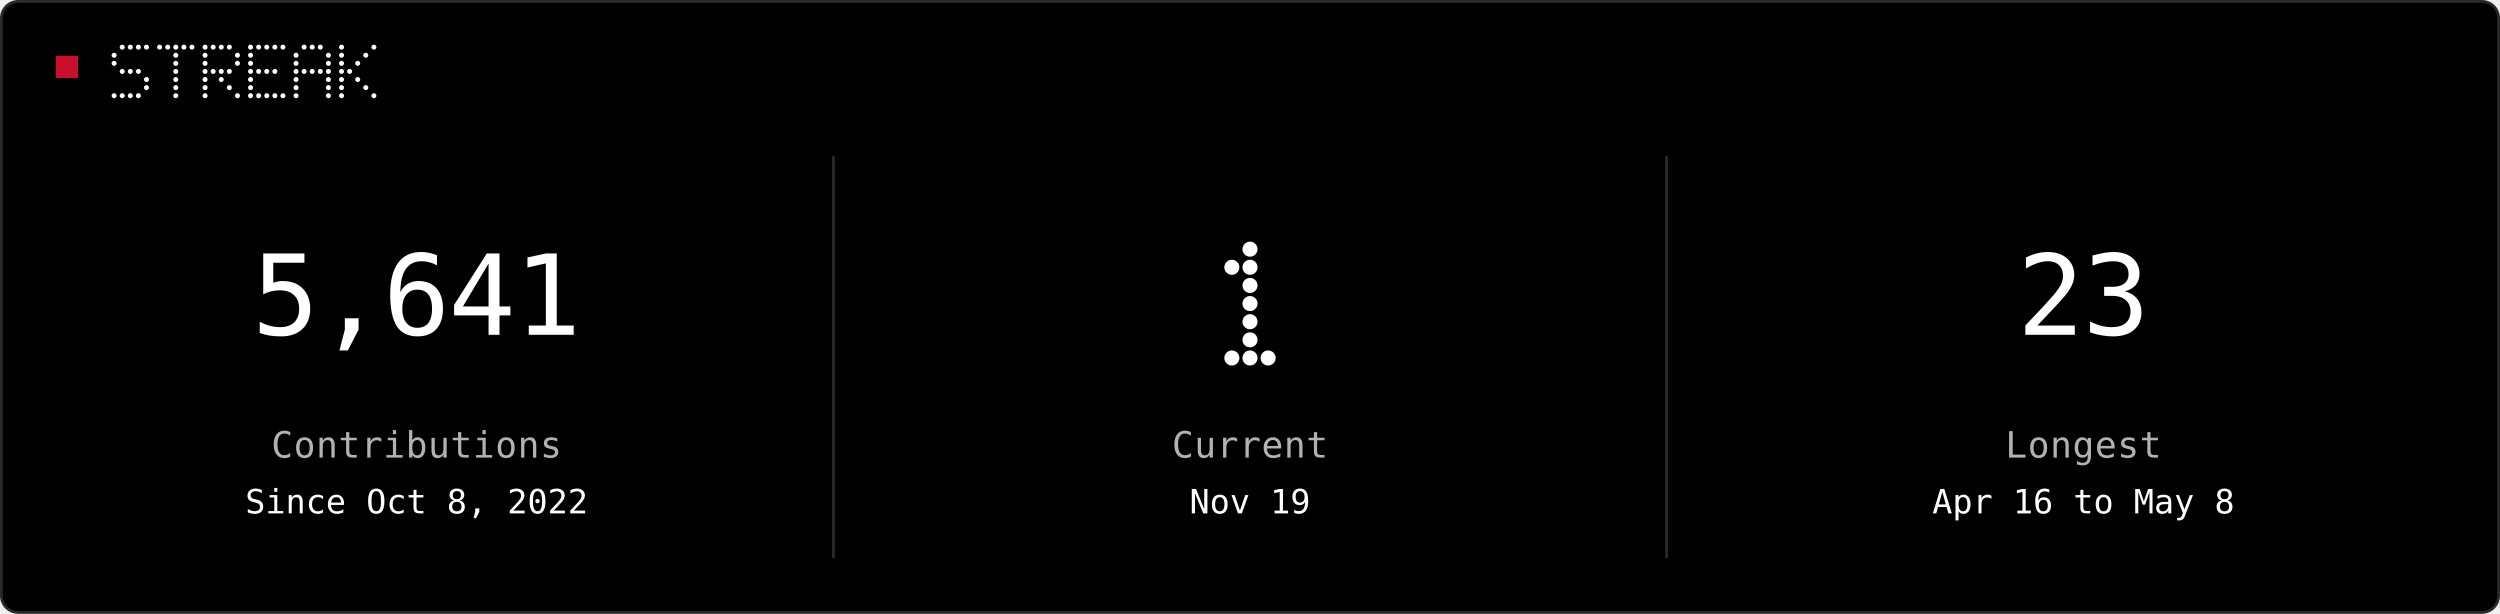
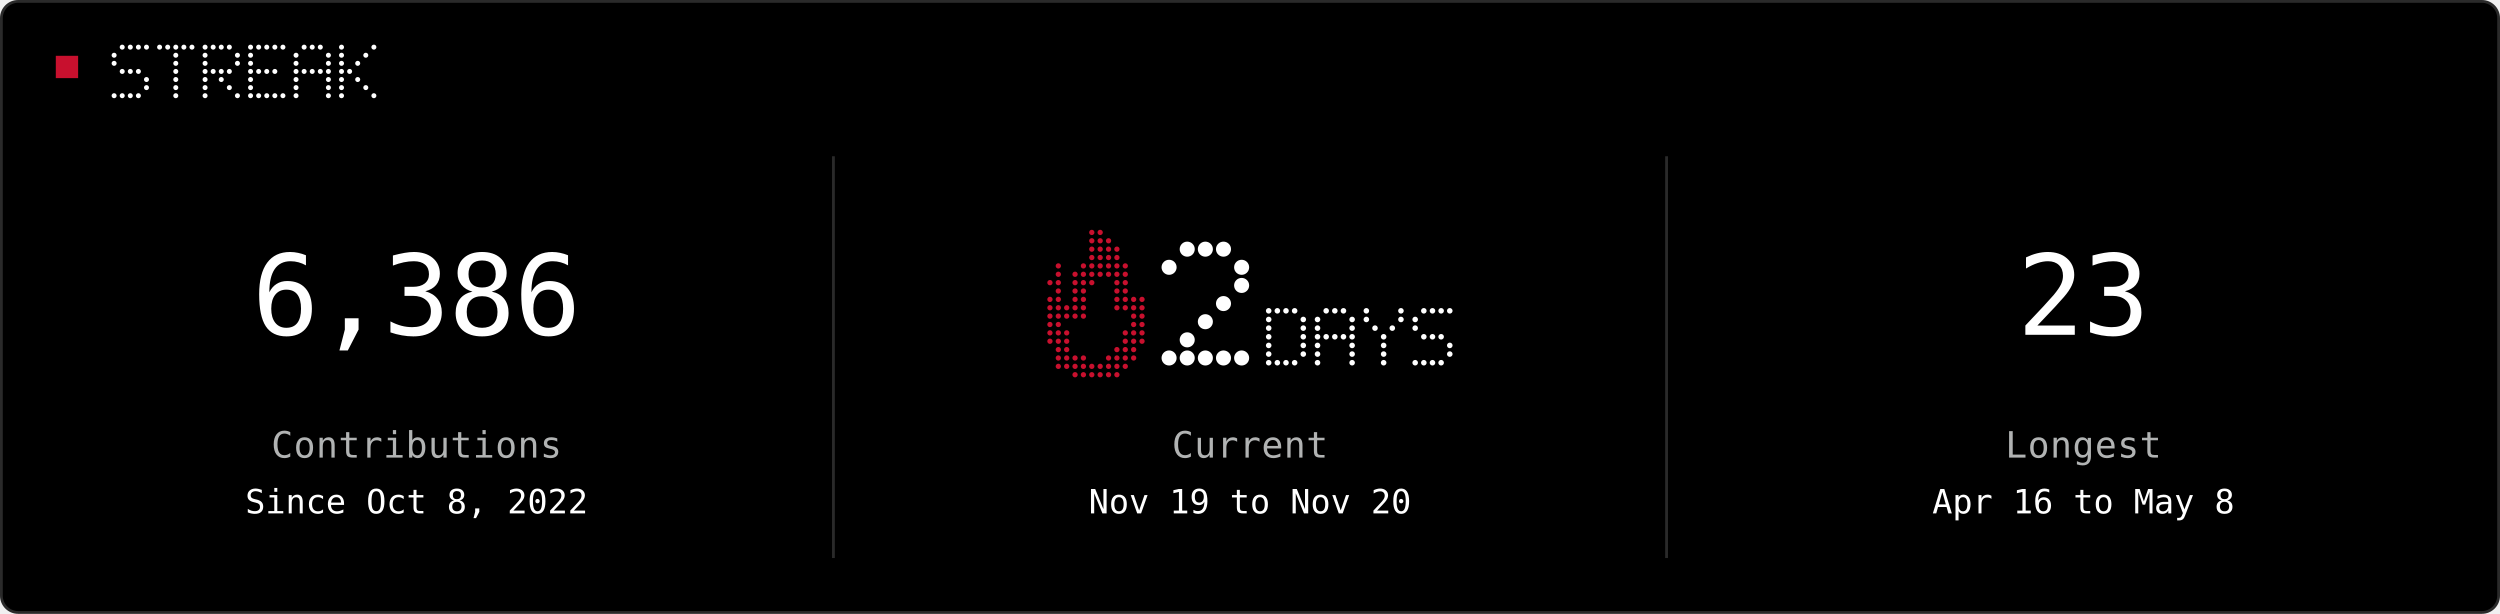
<svg xmlns="http://www.w3.org/2000/svg" width="896" height="220" viewBox="0 0 896 220" role="img">
  <rect x="0.5" y="0.5" width="895" height="219" rx="6" fill="#000000" stroke="#2A2A2A" stroke-width="1" />
  <rect x="20" y="20" width="8" height="8" fill="#C8102E" />
  <circle cx="43.8" cy="16.9" r="0.90" fill="#FFFFFF" />
  <circle cx="46.7" cy="16.9" r="0.90" fill="#FFFFFF" />
  <circle cx="49.6" cy="16.9" r="0.90" fill="#FFFFFF" />
  <circle cx="52.5" cy="16.9" r="0.90" fill="#FFFFFF" />
  <circle cx="40.9" cy="19.8" r="0.90" fill="#FFFFFF" />
  <circle cx="40.9" cy="22.7" r="0.90" fill="#FFFFFF" />
  <circle cx="43.8" cy="25.6" r="0.90" fill="#FFFFFF" />
  <circle cx="46.7" cy="25.6" r="0.90" fill="#FFFFFF" />
  <circle cx="49.6" cy="25.6" r="0.90" fill="#FFFFFF" />
  <circle cx="52.5" cy="28.5" r="0.90" fill="#FFFFFF" />
  <circle cx="52.5" cy="31.4" r="0.90" fill="#FFFFFF" />
  <circle cx="40.9" cy="34.3" r="0.90" fill="#FFFFFF" />
  <circle cx="43.8" cy="34.3" r="0.90" fill="#FFFFFF" />
  <circle cx="46.7" cy="34.3" r="0.90" fill="#FFFFFF" />
  <circle cx="49.6" cy="34.3" r="0.90" fill="#FFFFFF" />
  <circle cx="57.2" cy="16.9" r="0.90" fill="#FFFFFF" />
  <circle cx="60.1" cy="16.9" r="0.90" fill="#FFFFFF" />
  <circle cx="63.0" cy="16.9" r="0.90" fill="#FFFFFF" />
  <circle cx="65.9" cy="16.9" r="0.90" fill="#FFFFFF" />
  <circle cx="68.8" cy="16.9" r="0.90" fill="#FFFFFF" />
  <circle cx="63.0" cy="19.8" r="0.90" fill="#FFFFFF" />
  <circle cx="63.0" cy="22.7" r="0.90" fill="#FFFFFF" />
  <circle cx="63.0" cy="25.6" r="0.90" fill="#FFFFFF" />
  <circle cx="63.0" cy="28.5" r="0.90" fill="#FFFFFF" />
  <circle cx="63.0" cy="31.4" r="0.90" fill="#FFFFFF" />
  <circle cx="63.0" cy="34.3" r="0.90" fill="#FFFFFF" />
  <circle cx="73.5" cy="16.9" r="0.90" fill="#FFFFFF" />
  <circle cx="76.4" cy="16.9" r="0.90" fill="#FFFFFF" />
  <circle cx="79.3" cy="16.9" r="0.90" fill="#FFFFFF" />
  <circle cx="82.2" cy="16.9" r="0.90" fill="#FFFFFF" />
  <circle cx="73.5" cy="19.8" r="0.90" fill="#FFFFFF" />
  <circle cx="85.1" cy="19.8" r="0.90" fill="#FFFFFF" />
  <circle cx="73.5" cy="22.7" r="0.90" fill="#FFFFFF" />
  <circle cx="85.1" cy="22.7" r="0.90" fill="#FFFFFF" />
  <circle cx="73.5" cy="25.6" r="0.90" fill="#FFFFFF" />
  <circle cx="76.4" cy="25.6" r="0.90" fill="#FFFFFF" />
  <circle cx="79.3" cy="25.6" r="0.90" fill="#FFFFFF" />
  <circle cx="82.2" cy="25.6" r="0.90" fill="#FFFFFF" />
  <circle cx="73.5" cy="28.5" r="0.90" fill="#FFFFFF" />
  <circle cx="79.3" cy="28.5" r="0.90" fill="#FFFFFF" />
  <circle cx="73.5" cy="31.4" r="0.90" fill="#FFFFFF" />
  <circle cx="82.2" cy="31.4" r="0.90" fill="#FFFFFF" />
  <circle cx="73.5" cy="34.3" r="0.90" fill="#FFFFFF" />
  <circle cx="85.1" cy="34.3" r="0.90" fill="#FFFFFF" />
  <circle cx="89.8" cy="16.9" r="0.90" fill="#FFFFFF" />
  <circle cx="92.7" cy="16.9" r="0.90" fill="#FFFFFF" />
  <circle cx="95.6" cy="16.9" r="0.90" fill="#FFFFFF" />
  <circle cx="98.5" cy="16.9" r="0.90" fill="#FFFFFF" />
  <circle cx="101.4" cy="16.9" r="0.90" fill="#FFFFFF" />
  <circle cx="89.8" cy="19.8" r="0.90" fill="#FFFFFF" />
  <circle cx="89.8" cy="22.7" r="0.90" fill="#FFFFFF" />
  <circle cx="89.8" cy="25.6" r="0.90" fill="#FFFFFF" />
  <circle cx="92.7" cy="25.6" r="0.90" fill="#FFFFFF" />
  <circle cx="95.6" cy="25.6" r="0.90" fill="#FFFFFF" />
  <circle cx="98.5" cy="25.6" r="0.90" fill="#FFFFFF" />
  <circle cx="89.8" cy="28.5" r="0.90" fill="#FFFFFF" />
  <circle cx="89.8" cy="31.4" r="0.90" fill="#FFFFFF" />
  <circle cx="89.8" cy="34.3" r="0.90" fill="#FFFFFF" />
  <circle cx="92.7" cy="34.3" r="0.90" fill="#FFFFFF" />
  <circle cx="95.6" cy="34.3" r="0.90" fill="#FFFFFF" />
  <circle cx="98.5" cy="34.3" r="0.90" fill="#FFFFFF" />
  <circle cx="101.4" cy="34.3" r="0.90" fill="#FFFFFF" />
  <circle cx="109.0" cy="16.9" r="0.90" fill="#FFFFFF" />
  <circle cx="111.9" cy="16.9" r="0.90" fill="#FFFFFF" />
  <circle cx="114.8" cy="16.9" r="0.90" fill="#FFFFFF" />
  <circle cx="106.1" cy="19.8" r="0.90" fill="#FFFFFF" />
  <circle cx="117.7" cy="19.8" r="0.90" fill="#FFFFFF" />
  <circle cx="106.1" cy="22.7" r="0.90" fill="#FFFFFF" />
  <circle cx="117.7" cy="22.7" r="0.90" fill="#FFFFFF" />
  <circle cx="106.1" cy="25.6" r="0.90" fill="#FFFFFF" />
  <circle cx="109.0" cy="25.6" r="0.90" fill="#FFFFFF" />
  <circle cx="111.9" cy="25.6" r="0.90" fill="#FFFFFF" />
  <circle cx="114.8" cy="25.6" r="0.90" fill="#FFFFFF" />
  <circle cx="117.7" cy="25.6" r="0.90" fill="#FFFFFF" />
  <circle cx="106.1" cy="28.5" r="0.90" fill="#FFFFFF" />
  <circle cx="117.7" cy="28.5" r="0.90" fill="#FFFFFF" />
  <circle cx="106.1" cy="31.4" r="0.90" fill="#FFFFFF" />
  <circle cx="117.7" cy="31.4" r="0.90" fill="#FFFFFF" />
  <circle cx="106.1" cy="34.3" r="0.90" fill="#FFFFFF" />
  <circle cx="117.7" cy="34.3" r="0.90" fill="#FFFFFF" />
  <circle cx="122.4" cy="16.9" r="0.90" fill="#FFFFFF" />
  <circle cx="134.0" cy="16.9" r="0.90" fill="#FFFFFF" />
  <circle cx="122.4" cy="19.8" r="0.90" fill="#FFFFFF" />
  <circle cx="131.1" cy="19.8" r="0.90" fill="#FFFFFF" />
  <circle cx="122.4" cy="22.7" r="0.90" fill="#FFFFFF" />
  <circle cx="128.2" cy="22.7" r="0.90" fill="#FFFFFF" />
  <circle cx="122.4" cy="25.6" r="0.90" fill="#FFFFFF" />
  <circle cx="125.3" cy="25.6" r="0.90" fill="#FFFFFF" />
  <circle cx="122.4" cy="28.5" r="0.90" fill="#FFFFFF" />
  <circle cx="128.2" cy="28.5" r="0.90" fill="#FFFFFF" />
  <circle cx="122.4" cy="31.4" r="0.90" fill="#FFFFFF" />
  <circle cx="131.1" cy="31.4" r="0.90" fill="#FFFFFF" />
  <circle cx="122.4" cy="34.3" r="0.90" fill="#FFFFFF" />
  <circle cx="134.0" cy="34.3" r="0.90" fill="#FFFFFF" />
  <line x1="298.7" y1="56" x2="298.7" y2="200" stroke="#2A2A2A" />
  <line x1="597.3" y1="56" x2="597.3" y2="200" stroke="#2A2A2A" />
-   <text x="149.3" y="120" fill="#FFFFFF" text-anchor="middle" font-family="ui-monospace, Geist Mono, monospace" font-size="40" letter-spacing="-0.6" dominant-baseline="auto">5,641</text>
+   <text x="149.3" y="120" fill="#FFFFFF" text-anchor="middle" font-family="ui-monospace, Geist Mono, monospace" font-size="40" letter-spacing="-0.6" dominant-baseline="auto">6,386</text>
  <text x="149.3" y="164" fill="#B1B3B3" text-anchor="middle" font-family="ui-monospace, Geist Mono, monospace" font-size="13" letter-spacing="0.2" dominant-baseline="auto">Contributions</text>
  <text x="149.3" y="184" fill="#FFFFFF" text-anchor="middle" font-family="ui-monospace, Geist Mono, monospace" font-size="12" letter-spacing="0" dominant-baseline="auto">Since Oct 8, 2022</text>
-   <circle cx="448.0" cy="89.3" r="2.70" fill="#FFFFFF" />
-   <circle cx="441.5" cy="95.8" r="2.70" fill="#FFFFFF" />
-   <circle cx="448.0" cy="95.8" r="2.70" fill="#FFFFFF" />
-   <circle cx="448.0" cy="102.3" r="2.70" fill="#FFFFFF" />
-   <circle cx="448.0" cy="108.8" r="2.70" fill="#FFFFFF" />
-   <circle cx="448.0" cy="115.3" r="2.70" fill="#FFFFFF" />
-   <circle cx="448.0" cy="121.8" r="2.70" fill="#FFFFFF" />
-   <circle cx="441.5" cy="128.3" r="2.70" fill="#FFFFFF" />
-   <circle cx="448.0" cy="128.3" r="2.70" fill="#FFFFFF" />
-   <circle cx="454.5" cy="128.3" r="2.70" fill="#FFFFFF" />
+   <circle cx="391.3" cy="83.3" r="0.95" fill="#C8102E" />
+   <circle cx="394.3" cy="83.3" r="0.95" fill="#C8102E" />
+   <circle cx="391.3" cy="86.3" r="0.95" fill="#C8102E" />
+   <circle cx="394.3" cy="86.3" r="0.95" fill="#C8102E" />
+   <circle cx="397.3" cy="86.3" r="0.95" fill="#C8102E" />
+   <circle cx="391.3" cy="89.3" r="0.95" fill="#C8102E" />
+   <circle cx="394.3" cy="89.3" r="0.95" fill="#C8102E" />
+   <circle cx="397.3" cy="89.3" r="0.95" fill="#C8102E" />
+   <circle cx="400.3" cy="89.3" r="0.95" fill="#C8102E" />
+   <circle cx="391.3" cy="92.3" r="0.95" fill="#C8102E" />
+   <circle cx="394.3" cy="92.3" r="0.95" fill="#C8102E" />
+   <circle cx="397.3" cy="92.3" r="0.95" fill="#C8102E" />
+   <circle cx="400.3" cy="92.3" r="0.95" fill="#C8102E" />
+   <circle cx="379.3" cy="95.3" r="0.95" fill="#C8102E" />
+   <circle cx="388.3" cy="95.3" r="0.95" fill="#C8102E" />
+   <circle cx="391.3" cy="95.3" r="0.95" fill="#C8102E" />
+   <circle cx="394.3" cy="95.3" r="0.95" fill="#C8102E" />
+   <circle cx="397.3" cy="95.3" r="0.95" fill="#C8102E" />
+   <circle cx="400.3" cy="95.3" r="0.95" fill="#C8102E" />
+   <circle cx="403.3" cy="95.3" r="0.95" fill="#C8102E" />
+   <circle cx="379.3" cy="98.3" r="0.95" fill="#C8102E" />
+   <circle cx="385.3" cy="98.3" r="0.95" fill="#C8102E" />
+   <circle cx="388.3" cy="98.3" r="0.95" fill="#C8102E" />
+   <circle cx="391.3" cy="98.3" r="0.95" fill="#C8102E" />
+   <circle cx="394.3" cy="98.3" r="0.95" fill="#C8102E" />
+   <circle cx="397.3" cy="98.3" r="0.95" fill="#C8102E" />
+   <circle cx="400.3" cy="98.3" r="0.95" fill="#C8102E" />
+   <circle cx="403.3" cy="98.3" r="0.95" fill="#C8102E" />
+   <circle cx="376.3" cy="101.3" r="0.95" fill="#C8102E" />
+   <circle cx="379.3" cy="101.3" r="0.95" fill="#C8102E" />
+   <circle cx="385.3" cy="101.3" r="0.95" fill="#C8102E" />
+   <circle cx="388.3" cy="101.3" r="0.95" fill="#C8102E" />
+   <circle cx="391.3" cy="101.3" r="0.95" fill="#C8102E" />
+   <circle cx="400.3" cy="101.3" r="0.95" fill="#C8102E" />
+   <circle cx="403.3" cy="101.3" r="0.95" fill="#C8102E" />
+   <circle cx="379.3" cy="104.3" r="0.95" fill="#C8102E" />
+   <circle cx="385.3" cy="104.3" r="0.95" fill="#C8102E" />
+   <circle cx="388.3" cy="104.3" r="0.95" fill="#C8102E" />
+   <circle cx="400.3" cy="104.3" r="0.95" fill="#C8102E" />
+   <circle cx="403.3" cy="104.3" r="0.95" fill="#C8102E" />
+   <circle cx="376.3" cy="107.3" r="0.95" fill="#C8102E" />
+   <circle cx="379.3" cy="107.3" r="0.95" fill="#C8102E" />
+   <circle cx="385.3" cy="107.3" r="0.95" fill="#C8102E" />
+   <circle cx="388.3" cy="107.3" r="0.95" fill="#C8102E" />
+   <circle cx="400.3" cy="107.3" r="0.95" fill="#C8102E" />
+   <circle cx="403.3" cy="107.3" r="0.95" fill="#C8102E" />
+   <circle cx="406.3" cy="107.3" r="0.95" fill="#C8102E" />
+   <circle cx="409.3" cy="107.3" r="0.95" fill="#C8102E" />
+   <circle cx="376.3" cy="110.3" r="0.95" fill="#C8102E" />
+   <circle cx="379.3" cy="110.3" r="0.95" fill="#C8102E" />
+   <circle cx="382.3" cy="110.3" r="0.95" fill="#C8102E" />
+   <circle cx="385.3" cy="110.3" r="0.95" fill="#C8102E" />
+   <circle cx="388.3" cy="110.3" r="0.95" fill="#C8102E" />
+   <circle cx="400.3" cy="110.3" r="0.95" fill="#C8102E" />
+   <circle cx="403.3" cy="110.3" r="0.95" fill="#C8102E" />
+   <circle cx="406.3" cy="110.3" r="0.95" fill="#C8102E" />
+   <circle cx="409.3" cy="110.3" r="0.95" fill="#C8102E" />
+   <circle cx="376.3" cy="113.3" r="0.95" fill="#C8102E" />
+   <circle cx="379.3" cy="113.3" r="0.95" fill="#C8102E" />
+   <circle cx="382.3" cy="113.3" r="0.95" fill="#C8102E" />
+   <circle cx="385.3" cy="113.3" r="0.95" fill="#C8102E" />
+   <circle cx="388.3" cy="113.3" r="0.95" fill="#C8102E" />
+   <circle cx="406.3" cy="113.3" r="0.95" fill="#C8102E" />
+   <circle cx="409.3" cy="113.3" r="0.95" fill="#C8102E" />
+   <circle cx="376.3" cy="116.3" r="0.95" fill="#C8102E" />
+   <circle cx="379.3" cy="116.3" r="0.95" fill="#C8102E" />
+   <circle cx="406.3" cy="116.3" r="0.95" fill="#C8102E" />
+   <circle cx="409.3" cy="116.3" r="0.95" fill="#C8102E" />
+   <circle cx="376.3" cy="119.3" r="0.95" fill="#C8102E" />
+   <circle cx="379.3" cy="119.3" r="0.95" fill="#C8102E" />
+   <circle cx="382.3" cy="119.3" r="0.95" fill="#C8102E" />
+   <circle cx="403.3" cy="119.3" r="0.95" fill="#C8102E" />
+   <circle cx="406.3" cy="119.3" r="0.95" fill="#C8102E" />
+   <circle cx="409.3" cy="119.3" r="0.95" fill="#C8102E" />
+   <circle cx="376.3" cy="122.3" r="0.95" fill="#C8102E" />
+   <circle cx="379.3" cy="122.3" r="0.95" fill="#C8102E" />
+   <circle cx="382.3" cy="122.3" r="0.95" fill="#C8102E" />
+   <circle cx="403.3" cy="122.3" r="0.95" fill="#C8102E" />
+   <circle cx="406.3" cy="122.3" r="0.95" fill="#C8102E" />
+   <circle cx="409.3" cy="122.3" r="0.95" fill="#C8102E" />
+   <circle cx="379.3" cy="125.3" r="0.95" fill="#C8102E" />
+   <circle cx="382.3" cy="125.3" r="0.95" fill="#C8102E" />
+   <circle cx="400.3" cy="125.3" r="0.95" fill="#C8102E" />
+   <circle cx="403.3" cy="125.3" r="0.95" fill="#C8102E" />
+   <circle cx="406.3" cy="125.3" r="0.95" fill="#C8102E" />
+   <circle cx="379.3" cy="128.3" r="0.95" fill="#C8102E" />
+   <circle cx="382.3" cy="128.3" r="0.95" fill="#C8102E" />
+   <circle cx="385.3" cy="128.3" r="0.95" fill="#C8102E" />
+   <circle cx="388.3" cy="128.3" r="0.95" fill="#C8102E" />
+   <circle cx="397.3" cy="128.3" r="0.95" fill="#C8102E" />
+   <circle cx="400.3" cy="128.3" r="0.95" fill="#C8102E" />
+   <circle cx="403.3" cy="128.3" r="0.95" fill="#C8102E" />
+   <circle cx="406.3" cy="128.3" r="0.95" fill="#C8102E" />
+   <circle cx="379.3" cy="131.3" r="0.95" fill="#C8102E" />
+   <circle cx="382.3" cy="131.3" r="0.95" fill="#C8102E" />
+   <circle cx="385.3" cy="131.3" r="0.95" fill="#C8102E" />
+   <circle cx="388.3" cy="131.3" r="0.95" fill="#C8102E" />
+   <circle cx="391.3" cy="131.3" r="0.95" fill="#C8102E" />
+   <circle cx="394.3" cy="131.3" r="0.95" fill="#C8102E" />
+   <circle cx="397.3" cy="131.3" r="0.95" fill="#C8102E" />
+   <circle cx="400.3" cy="131.3" r="0.95" fill="#C8102E" />
+   <circle cx="403.3" cy="131.3" r="0.95" fill="#C8102E" />
+   <circle cx="385.3" cy="134.3" r="0.95" fill="#C8102E" />
+   <circle cx="388.3" cy="134.3" r="0.95" fill="#C8102E" />
+   <circle cx="391.3" cy="134.3" r="0.95" fill="#C8102E" />
+   <circle cx="394.3" cy="134.3" r="0.95" fill="#C8102E" />
+   <circle cx="397.3" cy="134.3" r="0.95" fill="#C8102E" />
+   <circle cx="400.3" cy="134.3" r="0.95" fill="#C8102E" />
+   <circle cx="425.5" cy="89.3" r="2.70" fill="#FFFFFF" />
+   <circle cx="432.0" cy="89.3" r="2.70" fill="#FFFFFF" />
+   <circle cx="438.5" cy="89.3" r="2.70" fill="#FFFFFF" />
+   <circle cx="419.0" cy="95.8" r="2.70" fill="#FFFFFF" />
+   <circle cx="445.0" cy="95.8" r="2.70" fill="#FFFFFF" />
+   <circle cx="445.0" cy="102.3" r="2.70" fill="#FFFFFF" />
+   <circle cx="438.5" cy="108.8" r="2.70" fill="#FFFFFF" />
+   <circle cx="432.0" cy="115.3" r="2.70" fill="#FFFFFF" />
+   <circle cx="425.5" cy="121.8" r="2.70" fill="#FFFFFF" />
+   <circle cx="419.0" cy="128.3" r="2.70" fill="#FFFFFF" />
+   <circle cx="425.5" cy="128.3" r="2.70" fill="#FFFFFF" />
+   <circle cx="432.0" cy="128.3" r="2.70" fill="#FFFFFF" />
+   <circle cx="438.5" cy="128.3" r="2.70" fill="#FFFFFF" />
+   <circle cx="445.0" cy="128.3" r="2.70" fill="#FFFFFF" />
+   <circle cx="454.7" cy="111.4" r="1.00" fill="#FFFFFF" />
+   <circle cx="457.8" cy="111.4" r="1.00" fill="#FFFFFF" />
+   <circle cx="460.9" cy="111.4" r="1.00" fill="#FFFFFF" />
+   <circle cx="464.0" cy="111.4" r="1.00" fill="#FFFFFF" />
+   <circle cx="454.7" cy="114.5" r="1.00" fill="#FFFFFF" />
+   <circle cx="467.1" cy="114.5" r="1.00" fill="#FFFFFF" />
+   <circle cx="454.7" cy="117.6" r="1.00" fill="#FFFFFF" />
+   <circle cx="467.1" cy="117.6" r="1.00" fill="#FFFFFF" />
+   <circle cx="454.7" cy="120.7" r="1.00" fill="#FFFFFF" />
+   <circle cx="467.1" cy="120.7" r="1.00" fill="#FFFFFF" />
+   <circle cx="454.7" cy="123.8" r="1.00" fill="#FFFFFF" />
+   <circle cx="467.1" cy="123.8" r="1.00" fill="#FFFFFF" />
+   <circle cx="454.7" cy="126.9" r="1.00" fill="#FFFFFF" />
+   <circle cx="467.1" cy="126.9" r="1.00" fill="#FFFFFF" />
+   <circle cx="454.7" cy="130.0" r="1.00" fill="#FFFFFF" />
+   <circle cx="457.8" cy="130.0" r="1.00" fill="#FFFFFF" />
+   <circle cx="460.9" cy="130.0" r="1.00" fill="#FFFFFF" />
+   <circle cx="464.0" cy="130.0" r="1.00" fill="#FFFFFF" />
+   <circle cx="475.3" cy="111.4" r="1.00" fill="#FFFFFF" />
+   <circle cx="478.4" cy="111.4" r="1.00" fill="#FFFFFF" />
+   <circle cx="481.5" cy="111.4" r="1.00" fill="#FFFFFF" />
+   <circle cx="472.2" cy="114.5" r="1.00" fill="#FFFFFF" />
+   <circle cx="484.6" cy="114.5" r="1.00" fill="#FFFFFF" />
+   <circle cx="472.2" cy="117.6" r="1.00" fill="#FFFFFF" />
+   <circle cx="484.6" cy="117.6" r="1.00" fill="#FFFFFF" />
+   <circle cx="472.2" cy="120.7" r="1.00" fill="#FFFFFF" />
+   <circle cx="475.3" cy="120.7" r="1.00" fill="#FFFFFF" />
+   <circle cx="478.4" cy="120.7" r="1.00" fill="#FFFFFF" />
+   <circle cx="481.5" cy="120.7" r="1.00" fill="#FFFFFF" />
+   <circle cx="484.6" cy="120.7" r="1.00" fill="#FFFFFF" />
+   <circle cx="472.2" cy="123.8" r="1.00" fill="#FFFFFF" />
+   <circle cx="484.6" cy="123.8" r="1.00" fill="#FFFFFF" />
+   <circle cx="472.2" cy="126.9" r="1.00" fill="#FFFFFF" />
+   <circle cx="484.6" cy="126.9" r="1.00" fill="#FFFFFF" />
+   <circle cx="472.2" cy="130.0" r="1.00" fill="#FFFFFF" />
+   <circle cx="484.6" cy="130.0" r="1.00" fill="#FFFFFF" />
+   <circle cx="489.7" cy="111.4" r="1.00" fill="#FFFFFF" />
+   <circle cx="502.1" cy="111.4" r="1.00" fill="#FFFFFF" />
+   <circle cx="489.7" cy="114.5" r="1.00" fill="#FFFFFF" />
+   <circle cx="502.1" cy="114.5" r="1.00" fill="#FFFFFF" />
+   <circle cx="492.8" cy="117.6" r="1.00" fill="#FFFFFF" />
+   <circle cx="499.0" cy="117.6" r="1.00" fill="#FFFFFF" />
+   <circle cx="495.9" cy="120.7" r="1.00" fill="#FFFFFF" />
+   <circle cx="495.9" cy="123.8" r="1.00" fill="#FFFFFF" />
+   <circle cx="495.9" cy="126.9" r="1.00" fill="#FFFFFF" />
+   <circle cx="495.9" cy="130.0" r="1.00" fill="#FFFFFF" />
+   <circle cx="510.3" cy="111.4" r="1.00" fill="#FFFFFF" />
+   <circle cx="513.4" cy="111.4" r="1.00" fill="#FFFFFF" />
+   <circle cx="516.5" cy="111.4" r="1.00" fill="#FFFFFF" />
+   <circle cx="519.6" cy="111.4" r="1.00" fill="#FFFFFF" />
+   <circle cx="507.2" cy="114.5" r="1.00" fill="#FFFFFF" />
+   <circle cx="507.2" cy="117.6" r="1.00" fill="#FFFFFF" />
+   <circle cx="510.3" cy="120.7" r="1.00" fill="#FFFFFF" />
+   <circle cx="513.4" cy="120.7" r="1.00" fill="#FFFFFF" />
+   <circle cx="516.5" cy="120.7" r="1.00" fill="#FFFFFF" />
+   <circle cx="519.6" cy="123.8" r="1.00" fill="#FFFFFF" />
+   <circle cx="519.6" cy="126.9" r="1.00" fill="#FFFFFF" />
+   <circle cx="507.2" cy="130.0" r="1.00" fill="#FFFFFF" />
+   <circle cx="510.3" cy="130.0" r="1.00" fill="#FFFFFF" />
+   <circle cx="513.4" cy="130.0" r="1.00" fill="#FFFFFF" />
+   <circle cx="516.5" cy="130.0" r="1.00" fill="#FFFFFF" />
  <text x="448.0" y="164" fill="#B1B3B3" text-anchor="middle" font-family="ui-monospace, Geist Mono, monospace" font-size="13" letter-spacing="0.2" dominant-baseline="auto">Current</text>
-   <text x="448.0" y="184" fill="#FFFFFF" text-anchor="middle" font-family="ui-monospace, Geist Mono, monospace" font-size="12" letter-spacing="0" dominant-baseline="auto">Nov 19</text>
+   <text x="448.0" y="184" fill="#FFFFFF" text-anchor="middle" font-family="ui-monospace, Geist Mono, monospace" font-size="12" letter-spacing="0" dominant-baseline="auto">Nov 19 to Nov 20</text>
  <text x="746.7" y="120" fill="#FFFFFF" text-anchor="middle" font-family="ui-monospace, Geist Mono, monospace" font-size="40" letter-spacing="-0.6" dominant-baseline="auto">23</text>
  <text x="746.7" y="164" fill="#B1B3B3" text-anchor="middle" font-family="ui-monospace, Geist Mono, monospace" font-size="13" letter-spacing="0.2" dominant-baseline="auto">Longest</text>
  <text x="746.7" y="184" fill="#FFFFFF" text-anchor="middle" font-family="ui-monospace, Geist Mono, monospace" font-size="12" letter-spacing="0" dominant-baseline="auto">Apr 16 to May 8</text>
</svg>
